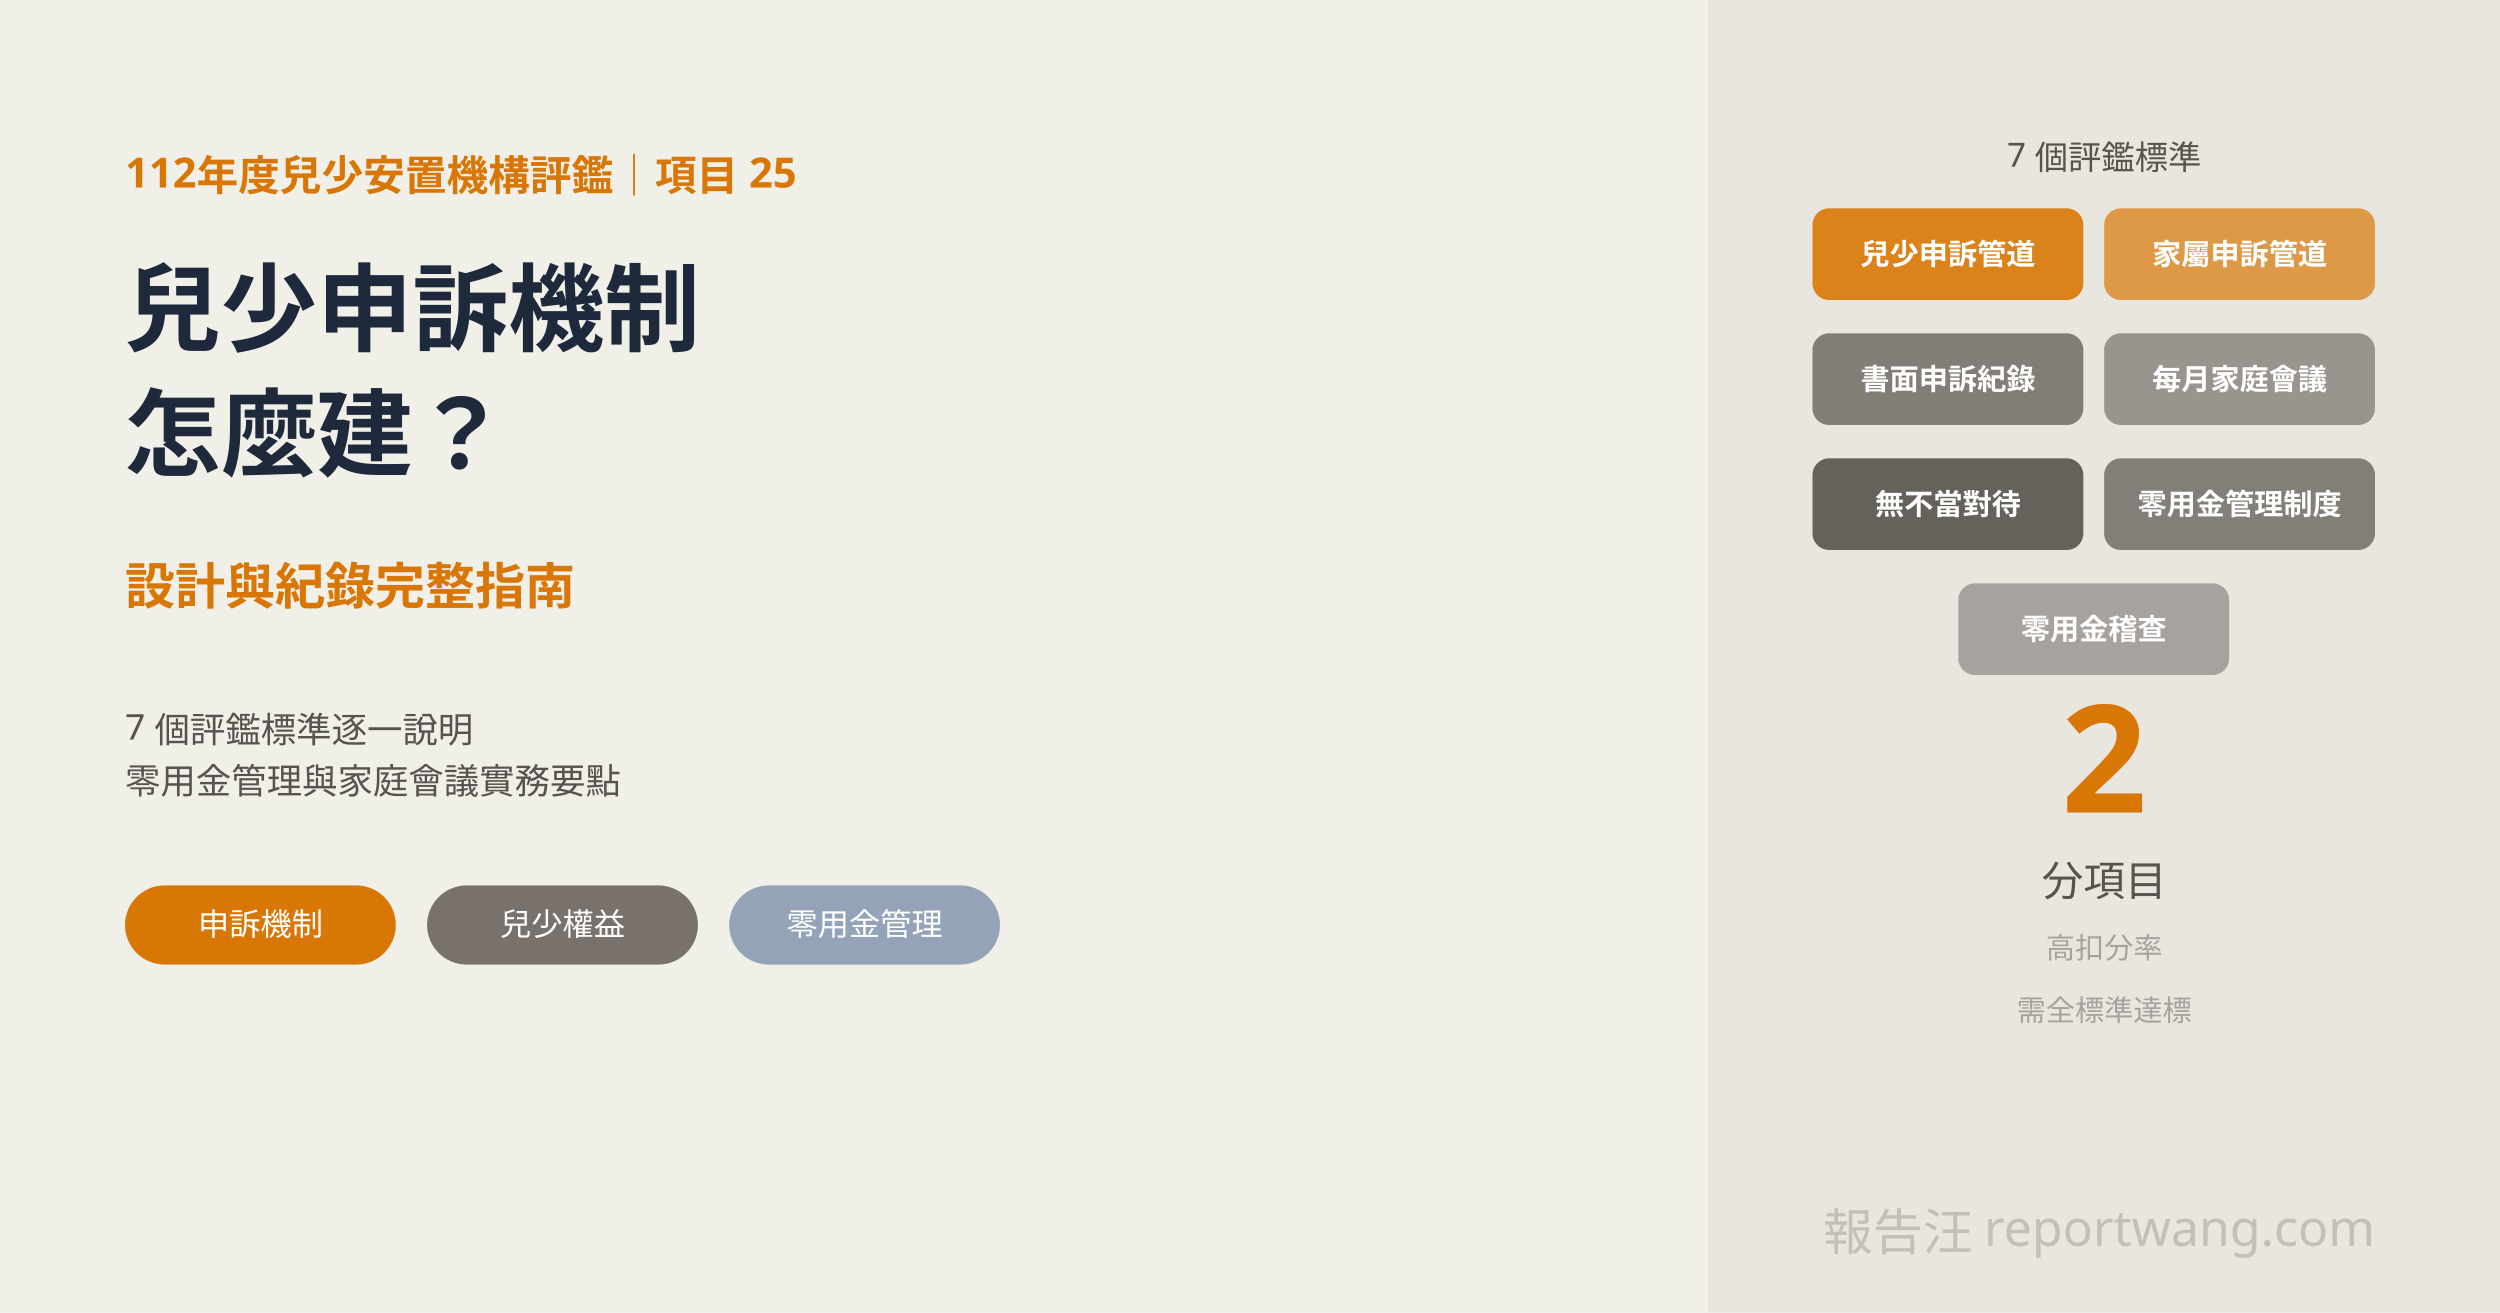
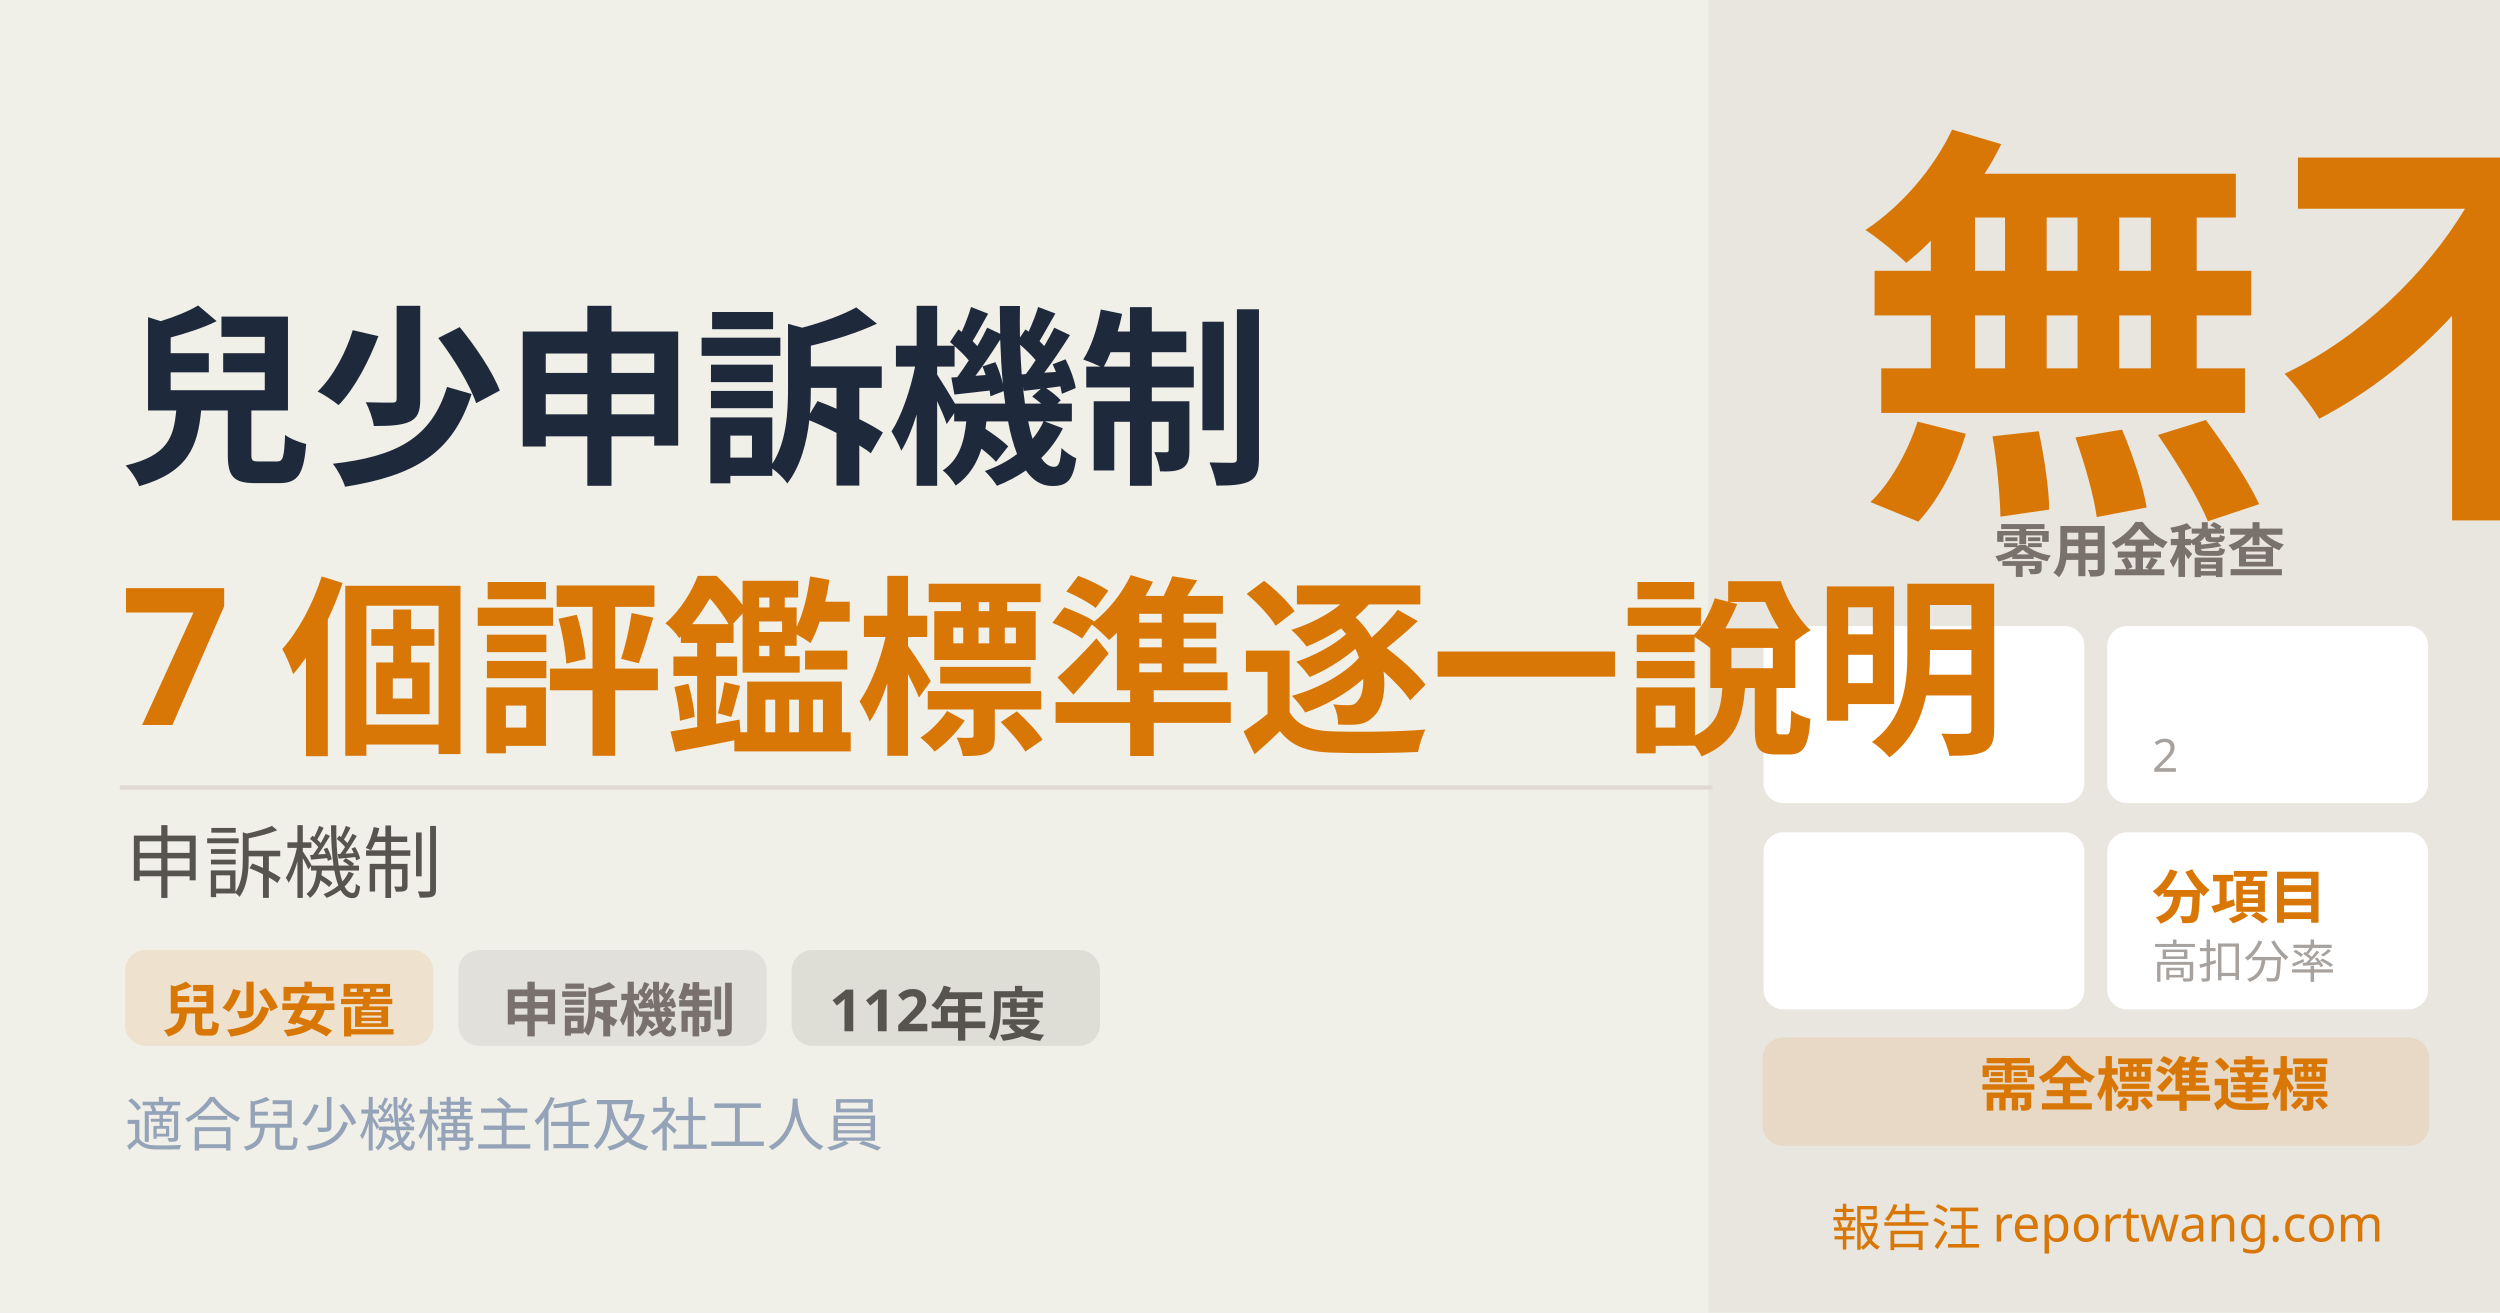
- <svg xmlns="http://www.w3.org/2000/svg" viewBox="0 0 1200 630" width="1200" height="630" font-family="'Noto Sans TC', sans-serif">
+ <svg xmlns="http://www.w3.org/2000/svg" width="1200" height="630" viewBox="0 0 1200 630" fill="none" font-family="'Noto Sans TC', sans-serif">
  <rect width="1200" height="630" fill="#f0efe8" />
-   <rect x="820" y="0" width="380" height="630" fill="#e8e6de" />
-   <text x="60" y="90" font-size="20" fill="#d97706" font-weight="700">112年度兒少安置機構評鑑｜項目 25</text>
-   <text x="60" y="165" font-size="46" fill="#1e293b" font-weight="900">兒少申訴機制</text>
-   <text x="60" y="225" font-size="46" fill="#1e293b" font-weight="900">怎麼建？</text>
-   <text x="60" y="290" font-size="24" fill="#d97706" font-weight="700">設計與紀錄完整指南</text>
-   <text x="60" y="355" font-size="17" fill="#57534e">7 個評鑑標準逐一說明</text>
-   <text x="60" y="381" font-size="17" fill="#57534e">零用金管理與家庭會議實務要點</text>
-   <rect x="60" y="425" width="130" height="38" rx="19" fill="#d97706" />
-   <text x="125" y="449" font-size="15" fill="white" text-anchor="middle">申訴機制</text>
-   <rect x="205" y="425" width="130" height="38" rx="19" fill="#78716c" />
-   <text x="270" y="449" font-size="15" fill="white" text-anchor="middle">兒少權益</text>
-   <rect x="350" y="425" width="130" height="38" rx="19" fill="#94a3b8" />
-   <text x="415" y="449" font-size="15" fill="white" text-anchor="middle">零用金管理</text>
-   <text x="1010" y="80" font-size="16" fill="#57534e" text-anchor="middle">7 個評鑑標準</text>
-   <rect x="870" y="100" width="130" height="44" rx="8" fill="#d97706" opacity="0.9" />
-   <text x="935" y="127" font-size="14" fill="white" text-anchor="middle" font-weight="700">兒少申訴管道</text>
-   <rect x="1010" y="100" width="130" height="44" rx="8" fill="#d97706" opacity="0.7" />
-   <text x="1075" y="127" font-size="14" fill="white" text-anchor="middle" font-weight="700">家屬申訴管道</text>
-   <rect x="870" y="160" width="130" height="44" rx="8" fill="#78716c" opacity="0.9" />
-   <text x="935" y="187" font-size="14" fill="white" text-anchor="middle" font-weight="700">書面申訴紀錄</text>
-   <rect x="1010" y="160" width="130" height="44" rx="8" fill="#78716c" opacity="0.7" />
-   <text x="1075" y="187" font-size="14" fill="white" text-anchor="middle" font-weight="700">每月家庭會議</text>
-   <rect x="870" y="220" width="130" height="44" rx="8" fill="#57534e" opacity="0.9" />
-   <text x="935" y="247" font-size="14" fill="white" text-anchor="middle" font-weight="700">無不當對待</text>
-   <rect x="1010" y="220" width="130" height="44" rx="8" fill="#57534e" opacity="0.7" />
-   <text x="1075" y="247" font-size="14" fill="white" text-anchor="middle" font-weight="700">零用金管理制度</text>
-   <rect x="940" y="280" width="130" height="44" rx="8" fill="#a8a29e" />
-   <text x="1005" y="307" font-size="14" fill="white" text-anchor="middle" font-weight="700">零用金稽查</text>
-   <text x="1010" y="390" font-size="72" fill="#d97706" font-weight="900" text-anchor="middle">2</text>
-   <text x="1010" y="430" font-size="20" fill="#57534e" text-anchor="middle">分項目</text>
-   <text x="1010" y="460" font-size="14" fill="#a8a29e" text-anchor="middle">高扣分率</text>
-   <text x="1010" y="490" font-size="14" fill="#a8a29e" text-anchor="middle">需全標準達標</text>
-   <text x="1140" y="600" font-size="24" fill="#c4bfb8" text-anchor="end">報告汪 reportwang.com</text>
+   <g clip-path="url(#clip-youth-care-grievance)">
+     <path d="M1200 0H0V630H1200V0Z" fill="#F0EFE8" />
+     <path d="M1200 0H820V630H1200V0Z" fill="#E8E6DE" />
+     <text fill="#D97706" style="white-space: pre" xml:space="preserve" font-size="200" font-weight="bold" letter-spacing="0em">
+       <tspan x="890" y="232.2">無不當對待</tspan>
+     </text>
+     <text fill="#78716C" style="white-space: pre" xml:space="preserve" font-size="28" font-weight="bold" letter-spacing="0em">
+       <tspan x="957" y="274.416">零用金稽查</tspan>
+     </text>
+     <path d="M991 300H856C850.477 300 846 304.477 846 310V376C846 381.523 850.477 386 856 386H991C996.523 386 1001 381.523 1001 376V310C1001 304.477 996.523 300 991 300Z" fill="white" stroke="#E8E6DE" />
+     <text fill="#D97706" style="white-space: pre" xml:space="preserve" font-size="28" font-weight="bold" letter-spacing="0em">
+       <tspan x="868" y="341.708" />
+     </text>
+     <text fill="#A8A29E" style="white-space: pre" xml:space="preserve" font-size="22" letter-spacing="0em">
+       <tspan x="868" y="370.476" />
+     </text>
+     <path d="M1156 300H1021C1015.48 300 1011 304.477 1011 310V376C1011 381.523 1015.48 386 1021 386H1156C1161.52 386 1166 381.523 1166 376V310C1166 304.477 1161.52 300 1156 300Z" fill="white" stroke="#E8E6DE" />
+     <text fill="#78716C" style="white-space: pre" xml:space="preserve" font-size="28" font-weight="bold" letter-spacing="0em">
+       <tspan x="1033" y="341.708" />
+     </text>
+     <text fill="#A8A29E" style="white-space: pre" xml:space="preserve" font-size="22" letter-spacing="0em">
+       <tspan x="1033" y="370.476">2</tspan>
+     </text>
+     <path d="M991 399H856C850.477 399 846 403.477 846 409V475C846 480.523 850.477 485 856 485H991C996.523 485 1001 480.523 1001 475V409C1001 403.477 996.523 399 991 399Z" fill="white" stroke="#E8E6DE" />
+     <text fill="#78716C" style="white-space: pre" xml:space="preserve" font-size="28" font-weight="bold" letter-spacing="0em">
+       <tspan x="868" y="440.708" />
+     </text>
+     <text fill="#A8A29E" style="white-space: pre" xml:space="preserve" font-size="22" letter-spacing="0em">
+       <tspan x="868" y="469.476" />
+     </text>
+     <path d="M1156 399H1021C1015.48 399 1011 403.477 1011 409V475C1011 480.523 1015.48 485 1021 485H1156C1161.52 485 1166 480.523 1166 475V409C1166 403.477 1161.52 399 1156 399Z" fill="white" stroke="#E8E6DE" />
+     <text fill="#D97706" style="white-space: pre" xml:space="preserve" font-size="28" font-weight="bold" letter-spacing="0em">
+       <tspan x="1033" y="440.708">分項目</tspan>
+     </text>
+     <text fill="#A8A29E" style="white-space: pre" xml:space="preserve" font-size="22" letter-spacing="0em">
+       <tspan x="1033" y="469.476">高扣分率</tspan>
+     </text>
+     <path opacity="0.12" d="M1156 498H856C850.477 498 846 502.477 846 508V540C846 545.523 850.477 550 856 550H1156C1161.52 550 1166 545.523 1166 540V508C1166 502.477 1161.52 498 1156 498Z" fill="#D97706" />
+     <text fill="#D97706" style="white-space: pre" xml:space="preserve" font-size="28" font-weight="bold" letter-spacing="0em">
+       <tspan x="950" y="530.708">需全標準達標</tspan>
+     </text>
+     <text fill="#1E293B" style="white-space: pre" xml:space="preserve" font-size="92" font-weight="bold" letter-spacing="0em">
+       <tspan x="58" y="225.0">兒少申訴機制</tspan>
+     </text>
+     <text fill="#D97706" style="white-space: pre" xml:space="preserve" font-size="92" font-weight="bold" letter-spacing="0em">
+       <tspan x="58" y="348.0">7 個評鑑標準逐一說明</tspan>
+     </text>
+     <path d="M57.5 378H822" stroke="#DEDAD3" stroke-width="2" />
+     <text fill="#57534E" style="white-space: pre" xml:space="preserve" font-size="38" letter-spacing="0em">
+       <tspan x="60" y="428.0">申訴機制</tspan>
+     </text>
+     <path opacity="0.12" d="M198 456.00H70C64.477 456.00 60 460.477 60 466.00V492.00C60 497.523 64.477 502.00 70 502.00H198C203.523 502.00 208 497.523 208 492.00V466.00C208 460.477 203.523 456.00 198 456.00Z" fill="#D97706" />
+     <text fill="#D97706" style="white-space: pre" xml:space="preserve" font-size="28" font-weight="bold" letter-spacing="0em">
+       <tspan x="78" y="495.000">兒少安置</tspan>
+     </text>
+     <path opacity="0.12" d="M358 456.00H230C224.477 456.00 220 460.477 220 466.00V492.00C220 497.523 224.477 502.00 230 502.00H358C363.523 502.00 368 497.523 368 492.00V466.00C368 460.477 363.523 456.00 358 456.00Z" fill="#78716C" />
+     <text fill="#78716C" style="white-space: pre" xml:space="preserve" font-size="28" font-weight="bold" letter-spacing="0em">
+       <tspan x="241" y="495.000">申訴機制</tspan>
+     </text>
+     <path opacity="0.12" d="M518 456.00H390C384.477 456.00 380 460.477 380 466.00V492.00C380 497.523 384.477 502.00 390 502.00H518C523.523 502.00 528 497.523 528 492.00V466.00C528 460.477 523.523 456.00 518 456.00Z" fill="#57534E" />
+     <text fill="#57534E" style="white-space: pre" xml:space="preserve" font-size="28" font-weight="bold" letter-spacing="0em">
+       <tspan x="398" y="495.000">112年度</tspan>
+     </text>
+     <text fill="#94A3B8" style="white-space: pre" xml:space="preserve" font-size="28" letter-spacing="0em">
+       <tspan x="60" y="550.0">適合兒少機構主任及社工人員</tspan>
+     </text>
+     <text fill="#D97706" style="white-space: pre" xml:space="preserve" font-size="24" letter-spacing="0em">
+       <tspan x="879.008" y="597.928">報告汪 reportwang.com</tspan>
+     </text>
+   </g>
+   <defs>
+     <clipPath id="clip-youth-care-grievance">
+       <rect width="1200" height="630" fill="white" />
+     </clipPath>
+   </defs>
</svg>
